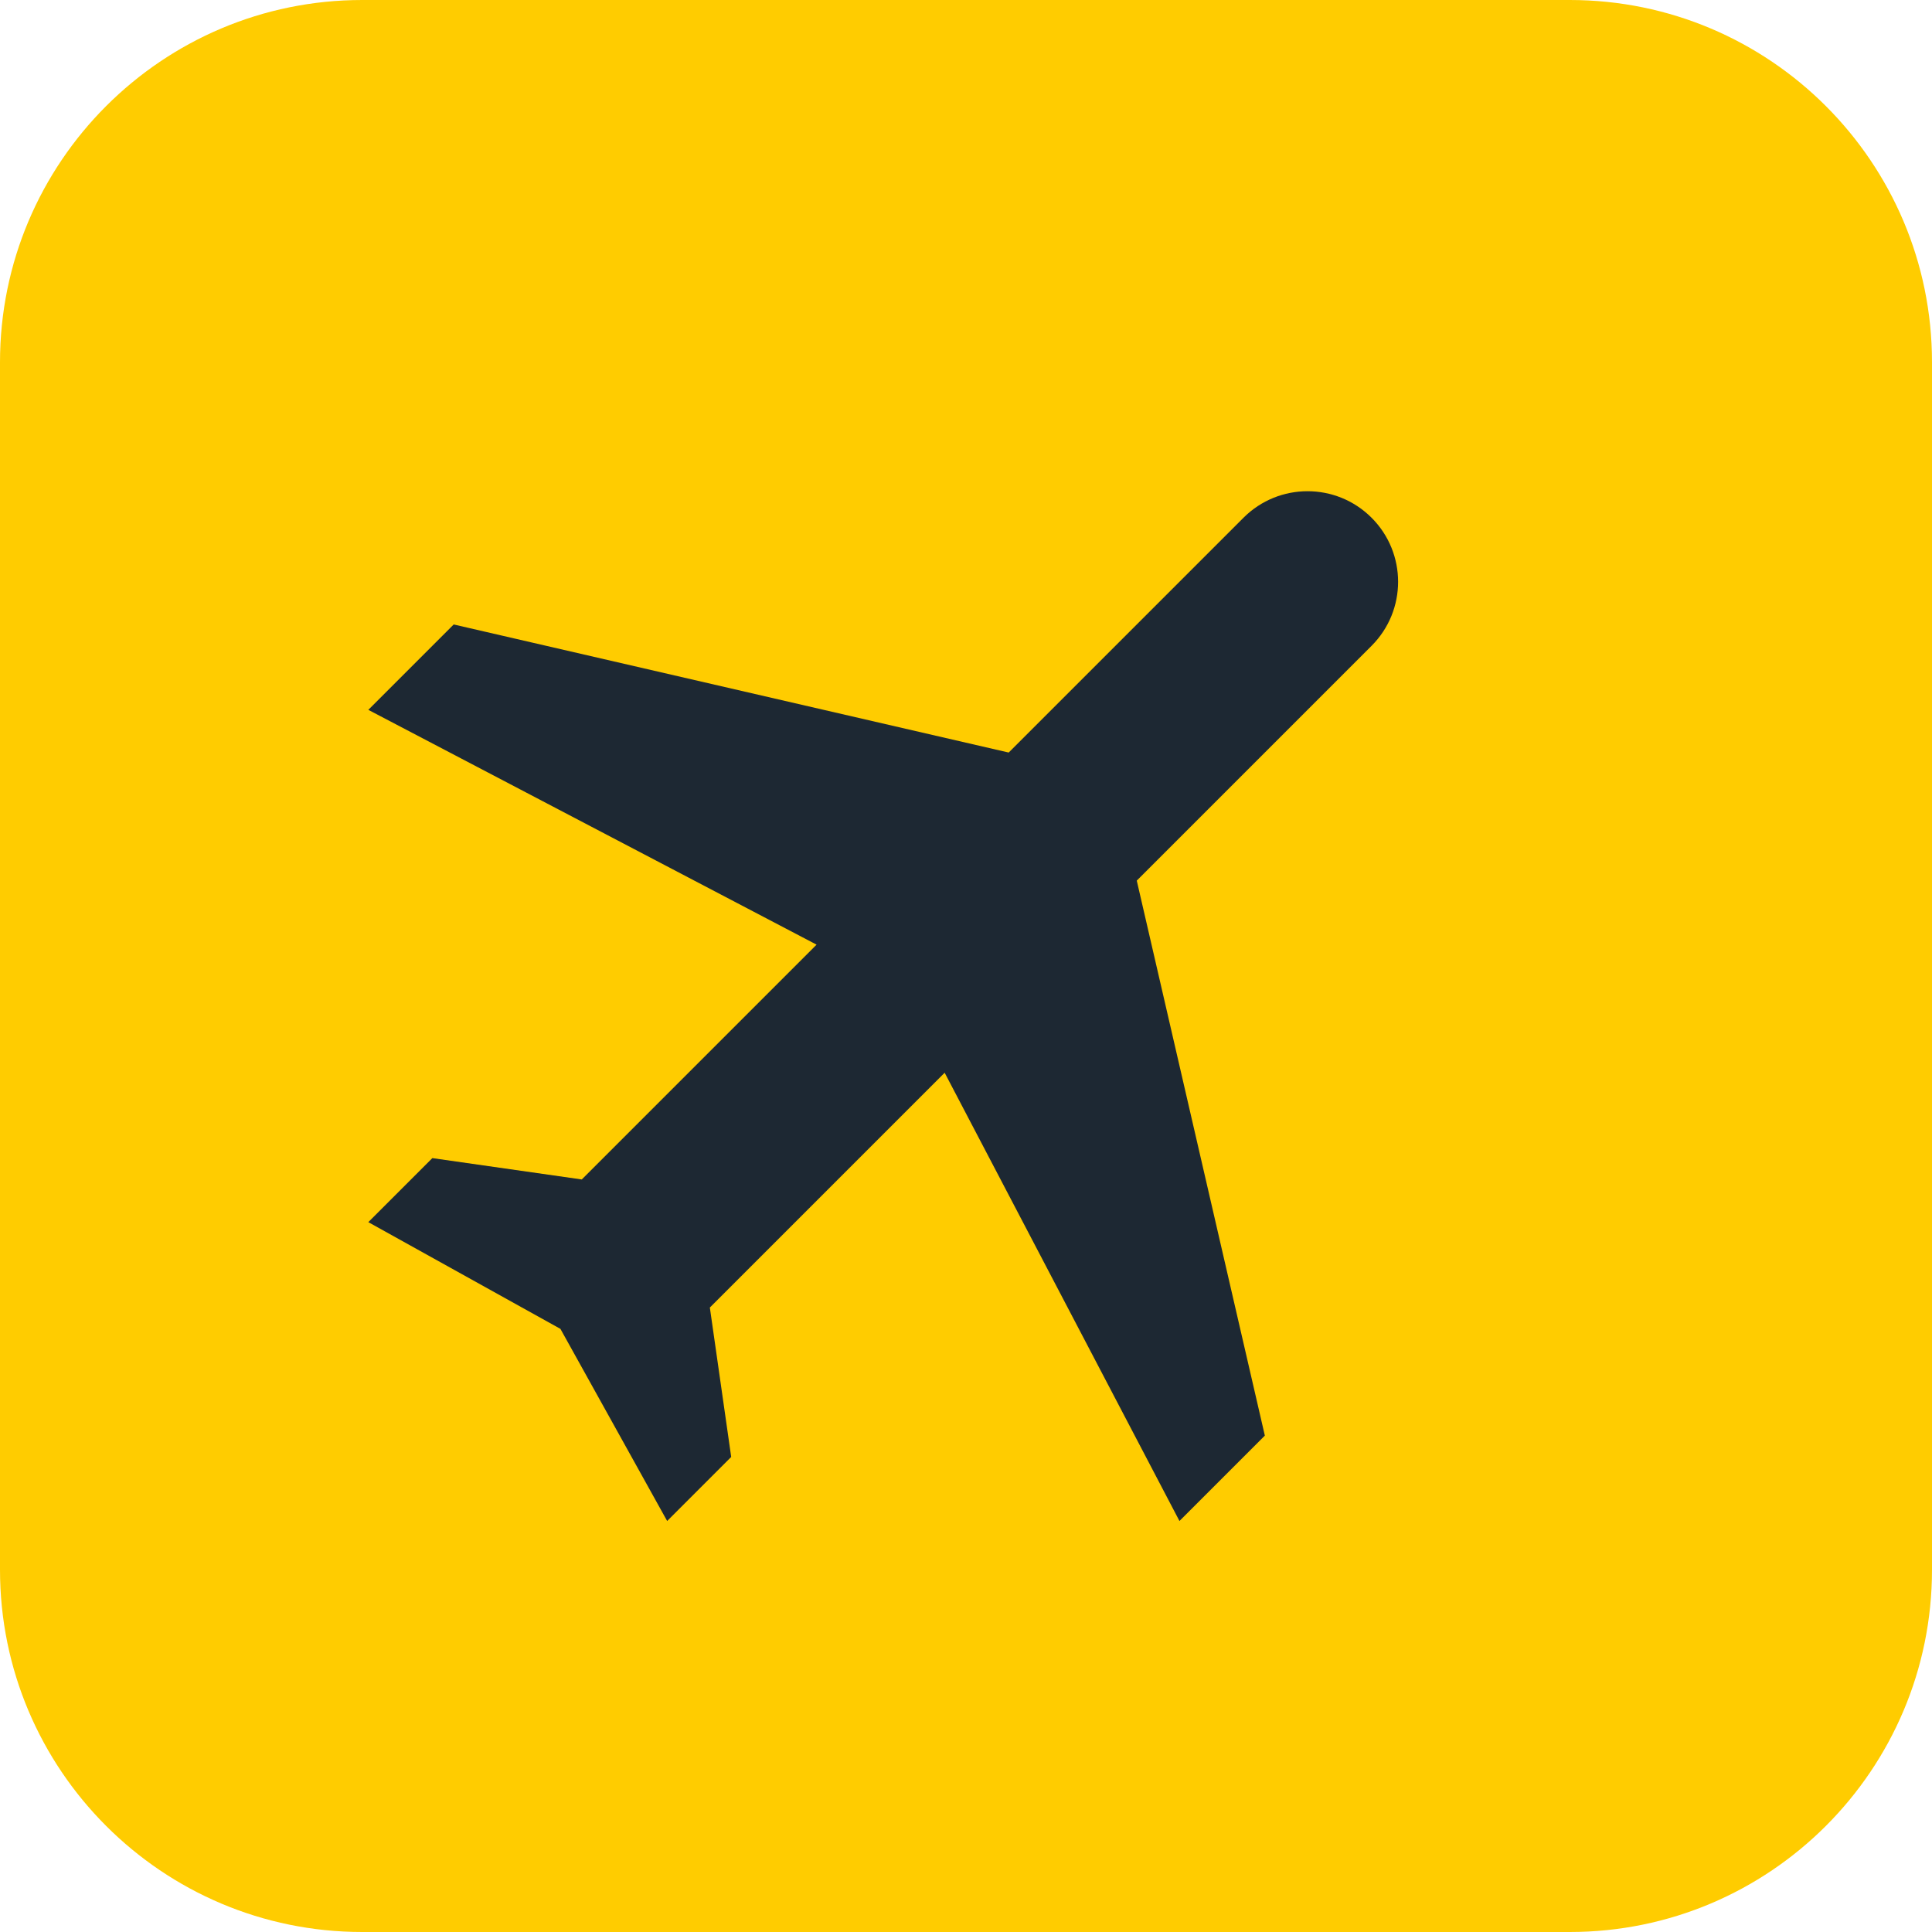
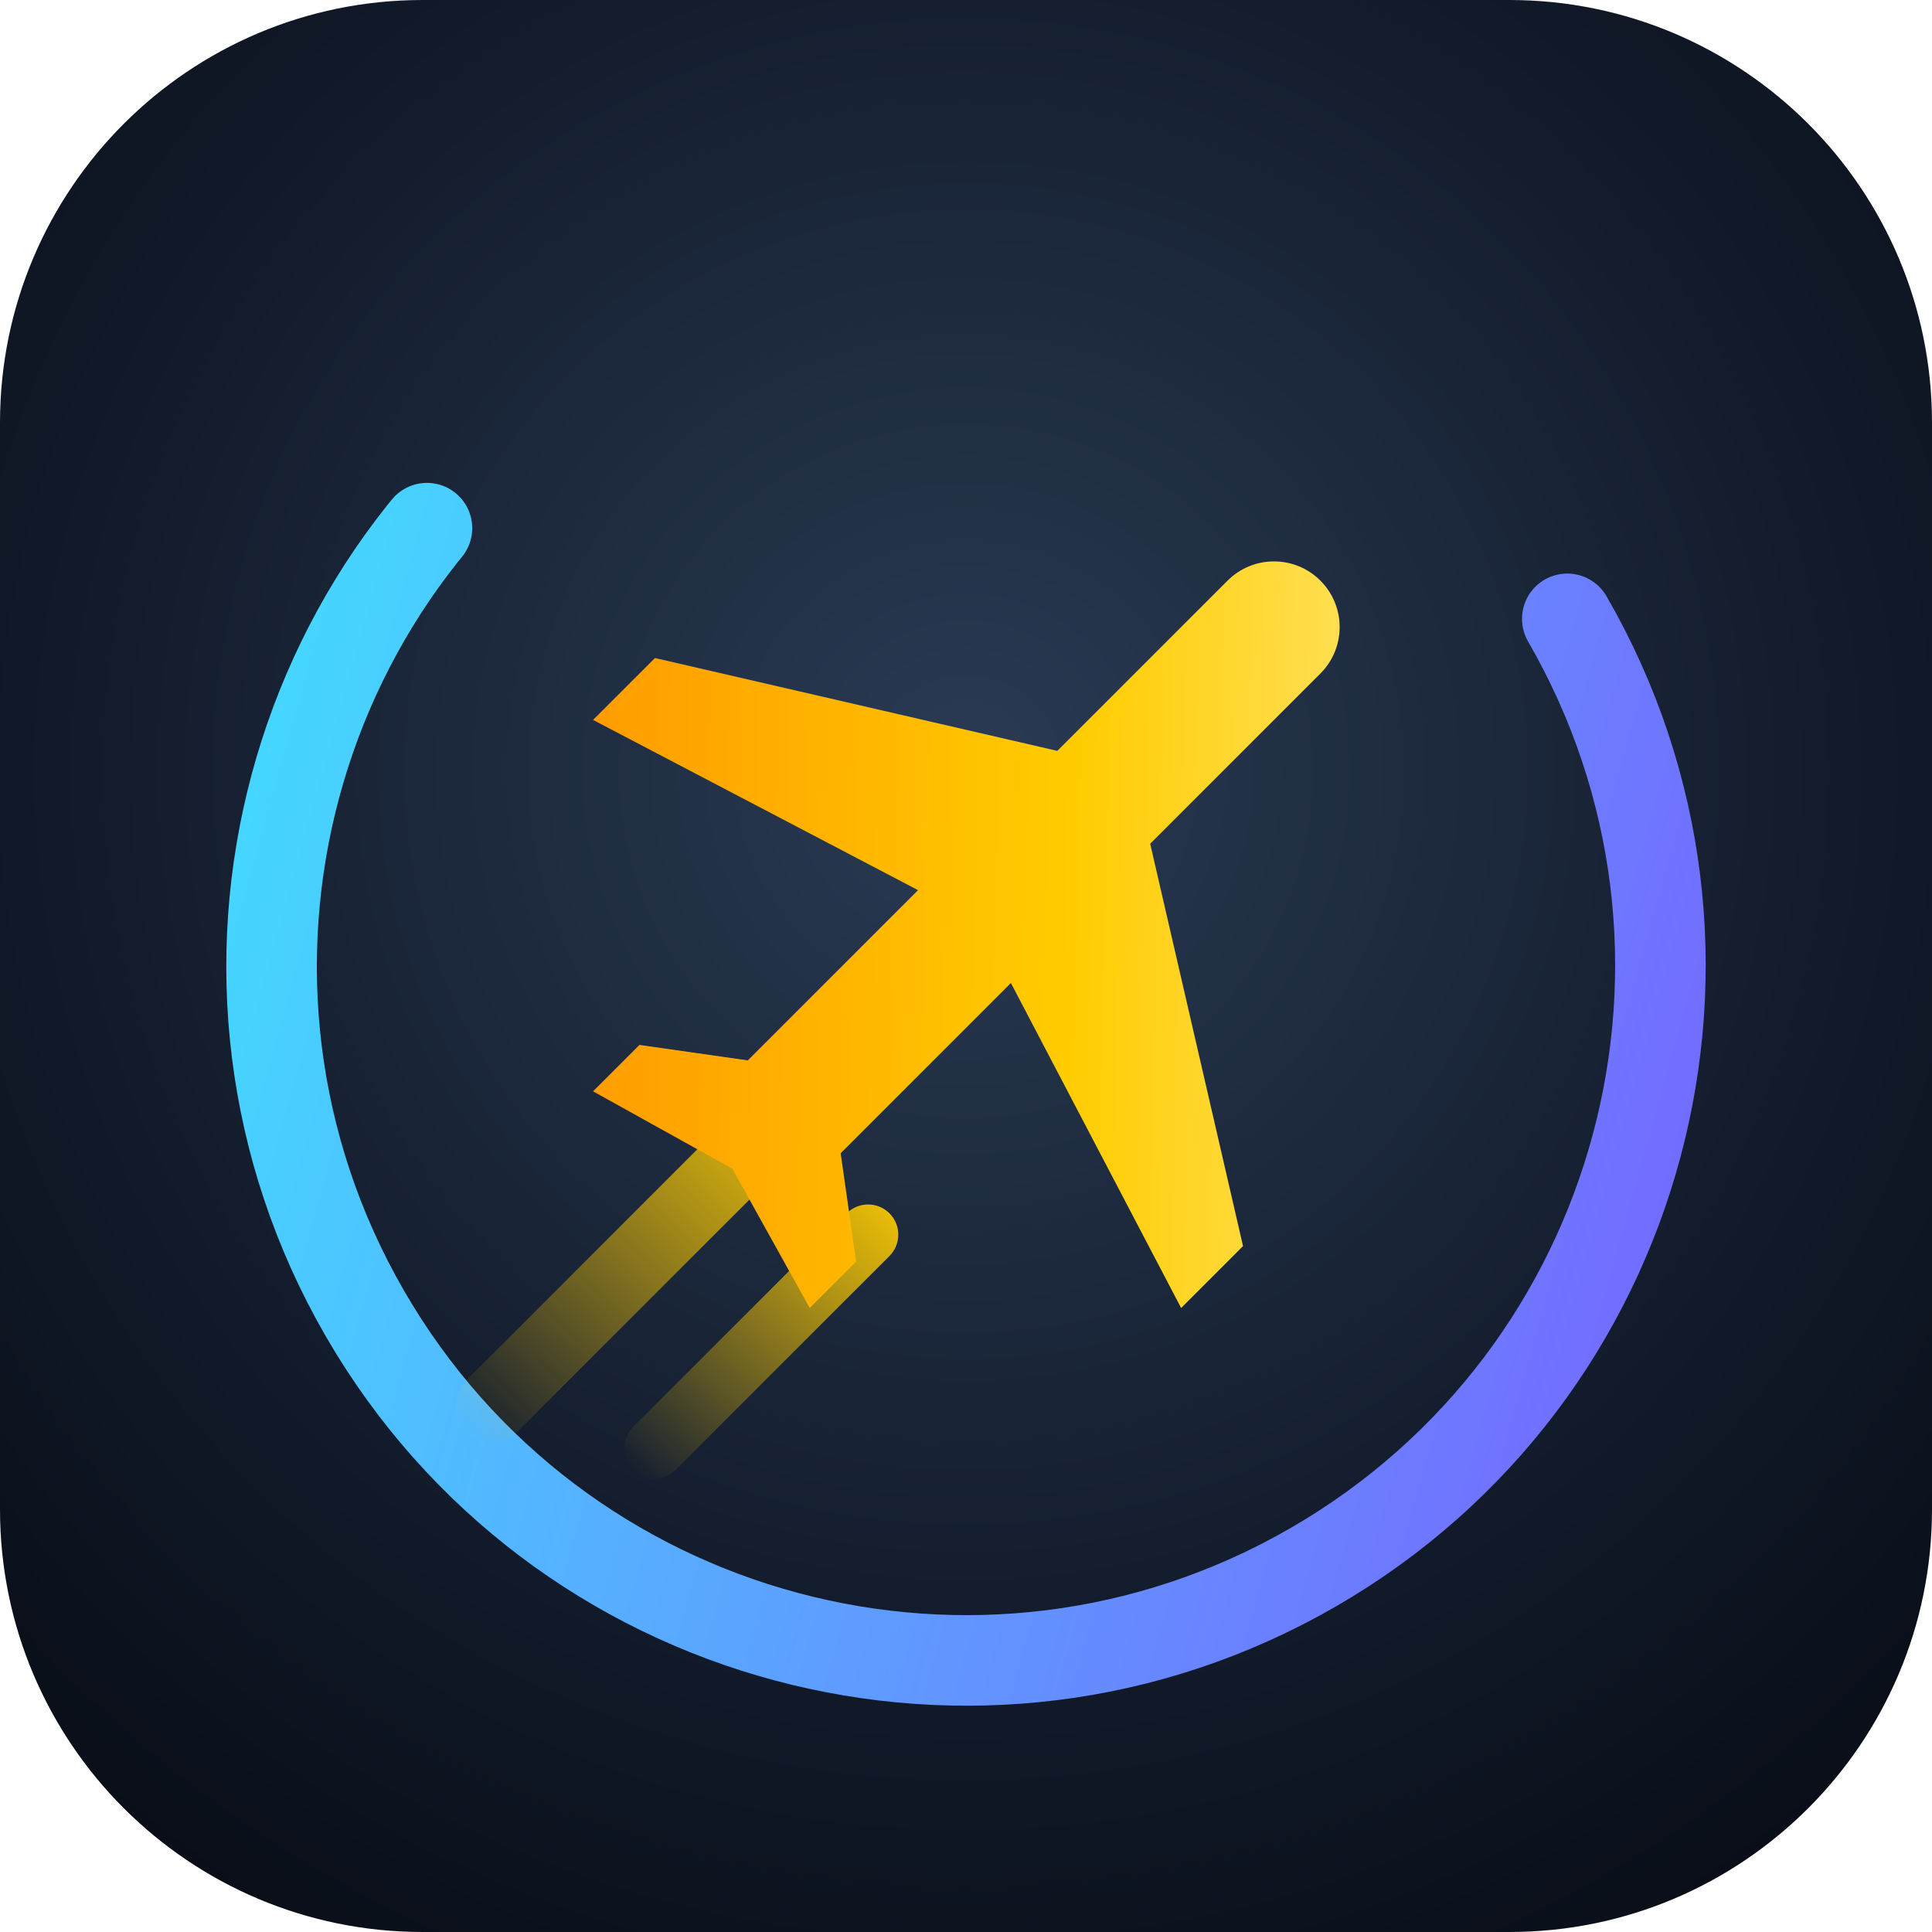
- <svg xmlns="http://www.w3.org/2000/svg" viewBox="0 0 32 32">
-   <rect width="32" height="32" rx="6" fill="#ffcc00" />
-   <path transform="translate(16 16) rotate(45) translate(-12 -12)" fill="#1d2833" d="M21 16v-2l-8-5V3.5a1.5 1.5 0 0 0-3 0V9l-8 5v2l8-2.5V19l-2 1.5V22l3.5-1 3.5 1v-1.5L13 19v-5.5z" />
+ <svg xmlns="http://www.w3.org/2000/svg" viewBox="0 0 64 64">
+   <defs>
+     <radialGradient id="b" cx="50%" cy="40%" r="75%">
+       <stop offset="0" stop-color="#2a3b54" />
+       <stop offset=".6" stop-color="#121b2b" />
+       <stop offset="1" stop-color="#070b13" />
+     </radialGradient>
+     <linearGradient id="j" x1="0" y1="1" x2="1" y2="0">
+       <stop offset="0" stop-color="#ff8a00" />
+       <stop offset=".55" stop-color="#ffcc00" />
+       <stop offset="1" stop-color="#fff3a6" />
+     </linearGradient>
+     <linearGradient id="r" x1="0" y1="0" x2="1" y2="1">
+       <stop offset="0" stop-color="#3ee7ff" />
+       <stop offset="1" stop-color="#7a5cff" />
+     </linearGradient>
+     <linearGradient id="t" x1="1" y1="0" x2="0" y2="0">
+       <stop offset="0" stop-color="#ffcc00" stop-opacity=".9" />
+       <stop offset="1" stop-color="#ffcc00" stop-opacity="0" />
+     </linearGradient>
+   </defs>
+   <rect width="64" height="64" rx="14" fill="url(#b)" />
+   <circle cx="32" cy="32" r="23" fill="none" stroke="url(#r)" stroke-width="3" stroke-linecap="round" stroke-dasharray="100 45" transform="rotate(-30 32 32)" />
+   <g transform="rotate(-45 33 31)">
+     <rect x="9" y="29" width="15" height="2.4" rx="1.2" fill="url(#t)" />
+     <rect x="12" y="34" width="12" height="2" rx="1" fill="url(#t)" />
+   </g>
+   <path transform="translate(34 30) rotate(45) scale(1.45) translate(-12 -12)" fill="url(#j)" d="M21 16v-2l-8-5V3.5a1.5 1.5 0 0 0-3 0V9l-8 5v2l8-2.5V19l-2 1.5V22l3.5-1 3.5 1v-1.5L13 19v-5.5z" />
</svg>
